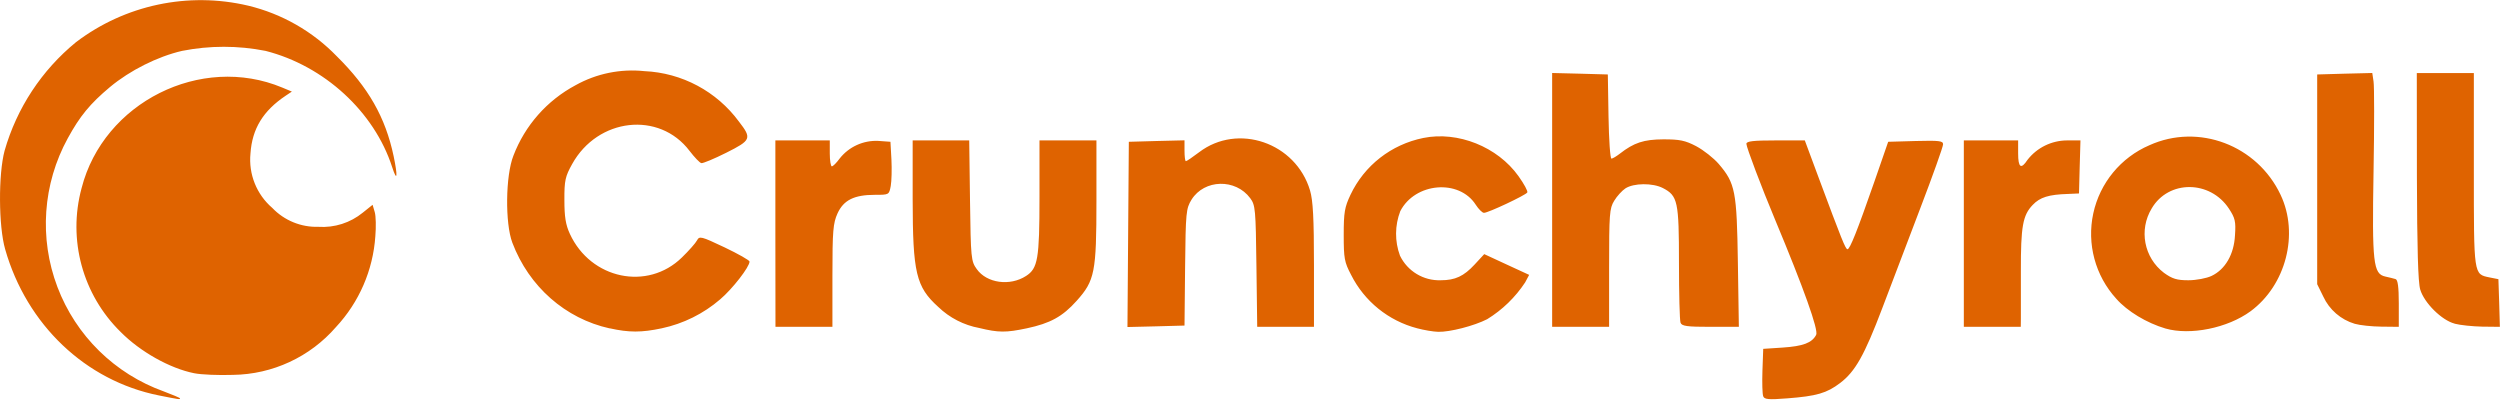
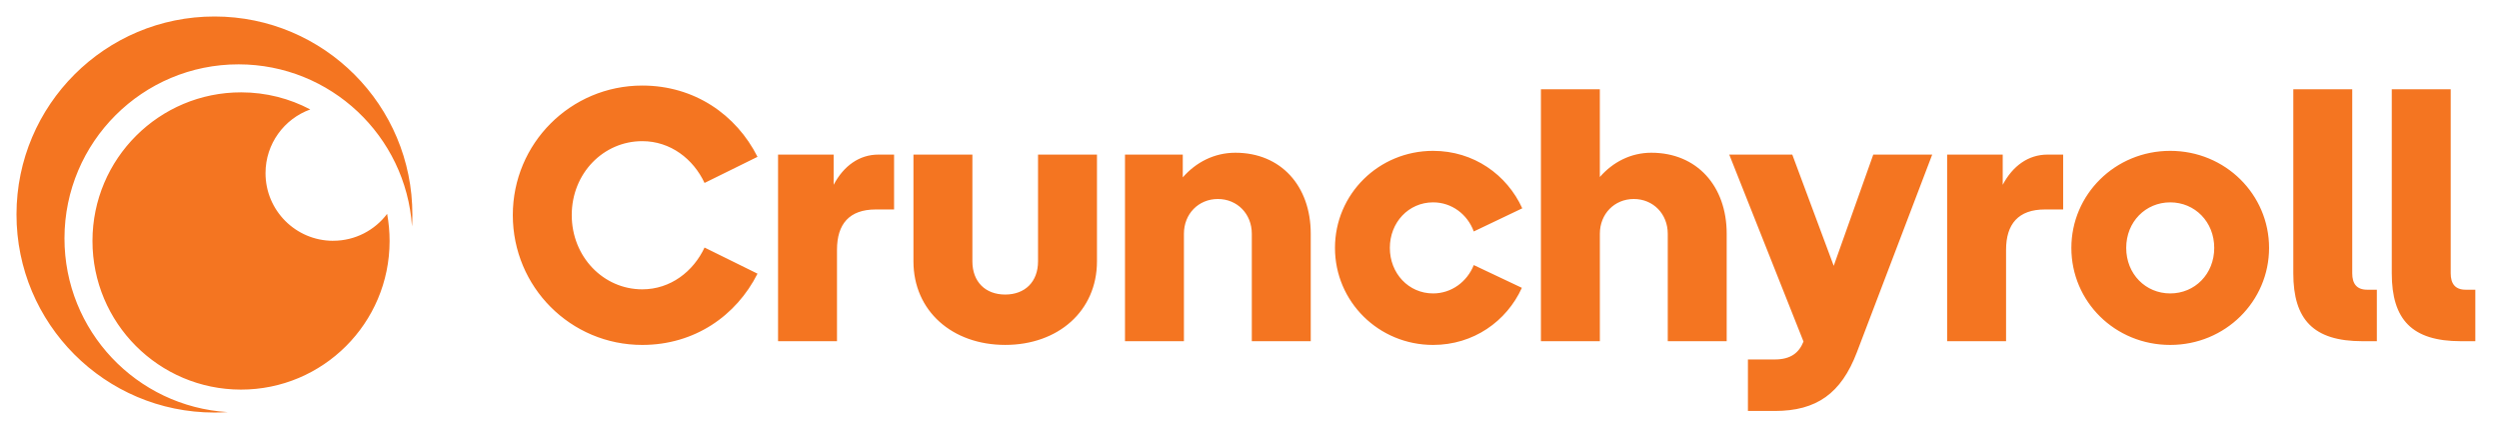
- <svg xmlns="http://www.w3.org/2000/svg" viewBox="0 0 965.59 154.18">
-   <path fill="#df6300" d="M-13.5 132.54c-7.49-1.5-13.51-7.22-15.71-14.94-.68-2.37-.7-7.66-.06-10.06a22.23 22.23 0 0 1 7.3-11.1 21.09 21.09 0 0 1 17.6-3.73 18.7 18.7 0 0 1 9.05 5.17c3.24 3.2 4.97 6.24 5.81 10.21.44 2.1.36 2.7-.15 1.12C8.51 103.55 3.4 98.86-2.6 97.33a22 22 0 0 0-8.53 0c-2.51.58-5.33 2-7.35 3.68-2.06 1.72-3.1 3-4.33 5.25A18.19 18.19 0 0 0-13 132.13c.91.34 1.66.66 1.66.71 0 .13-.05.12-2.16-.3zm163.95.09c-.09-.22-.12-1.4-.08-2.62l.08-2.23 1.98-.13c2.1-.14 3-.48 3.43-1.3.26-.48-1.27-4.76-4.21-11.8-1.38-3.3-2.92-7.37-2.92-7.72 0-.27.7-.35 2.98-.35h2.99l1.4 3.77c2.37 6.37 2.76 7.35 2.96 7.35.25 0 .99-1.86 2.74-6.88l1.42-4.1 2.81-.08c2.42-.06 2.8-.02 2.8.34 0 .24-1.05 3.19-2.34 6.56l-3.88 10.2c-1.82 4.8-2.76 6.46-4.3 7.63-1.37 1.04-2.4 1.34-5.41 1.57-1.9.15-2.33.11-2.45-.21zM-9.9 130.27c-2.49-.5-5.51-2.2-7.5-4.21a15.06 15.06 0 0 1-4-14.7c2.24-8.76 12.2-13.75 20.51-10.28l.98.41-.63.42c-2.3 1.54-3.43 3.37-3.6 5.9a6.5 6.5 0 0 0 2.23 5.57 6.25 6.25 0 0 0 4.71 1.93 6.5 6.5 0 0 0 4.54-1.45l1-.8.22.75c.12.4.14 1.52.06 2.46a15.1 15.1 0 0 1-4.02 9.28 14.18 14.18 0 0 1-10.53 4.89c-1.45.05-3.24-.02-3.97-.17zm42.47-4.58c-4.53-1-8.25-4.27-9.95-8.76-.75-1.98-.7-6.85.11-8.89a13.7 13.7 0 0 1 6.35-7.2 11.86 11.86 0 0 1 7.03-1.44 12.7 12.7 0 0 1 9.67 5.16c1.33 1.72 1.25 1.9-1.3 3.18-1.24.62-2.39 1.1-2.55 1.06-.17-.04-.7-.6-1.2-1.25-3.1-4.09-9.38-3.38-12 1.35-.7 1.26-.8 1.67-.79 3.67 0 1.72.13 2.53.56 3.46 2.13 4.63 7.94 5.85 11.45 2.41.7-.68 1.4-1.47 1.54-1.74.25-.47.41-.43 2.82.71 1.4.67 2.55 1.32 2.55 1.45 0 .55-1.75 2.8-3 3.86a13.44 13.44 0 0 1-5.97 2.96c-2.07.44-3.35.44-5.32 0zm37.77-.04a8.19 8.19 0 0 1-4.2-2.16c-2.27-2.05-2.6-3.49-2.61-10.99v-6.02H69.31l.08 6.15c.08 5.9.11 6.2.69 7 1.02 1.44 3.39 1.77 5.04.7 1.2-.77 1.37-1.74 1.37-8.02v-5.83h5.82v6.17c0 7.3-.17 8.16-2.02 10.22-1.45 1.62-2.7 2.3-5.09 2.81-2.13.45-2.89.45-4.86-.03zm44.75.03a10.53 10.53 0 0 1-6.76-5.47c-.68-1.29-.75-1.68-.75-4.07 0-2.3.09-2.83.69-4.1 1.42-3 4.16-5.14 7.44-5.81 3.53-.72 7.59.9 9.73 3.9.57.8.98 1.55.9 1.67-.17.28-4.03 2.1-4.43 2.08-.17 0-.55-.38-.84-.83-1.7-2.65-6.2-2.27-7.71.66a6.45 6.45 0 0 0-.03 4.55 4.46 4.46 0 0 0 4.17 2.51c1.47 0 2.35-.41 3.46-1.61l.98-1.06 2.29 1.06 2.3 1.06-.41.77a12.45 12.45 0 0 1-3.88 3.76c-1.33.68-3.81 1.32-5 1.29-.5-.01-1.48-.18-2.15-.36zm76.46.02c-1.9-.56-3.9-1.76-5.02-3.04a9.85 9.85 0 0 1 3.39-15.69c5.02-2.27 11.01 0 13.4 5.07 1.9 4 .55 9.23-3.07 11.9-2.35 1.72-6.16 2.49-8.7 1.76zm4.71-5.37c1.4-.66 2.3-2.2 2.4-4.15.1-1.42.01-1.77-.62-2.73-1.93-2.93-6.18-2.94-7.89-.02a5 5 0 0 0 1.25 6.58c.86.62 1.33.76 2.5.76.8 0 1.85-.2 2.36-.44zm-146.76-4.32v-9.53h5.56v1.33c0 .72.1 1.32.21 1.32.12 0 .48-.36.8-.8a4.74 4.74 0 0 1 3.96-1.8l1.23.09.1 1.8c.05 1 .02 2.22-.07 2.72-.17.9-.18.9-1.62.9-2.12 0-3.2.54-3.82 1.9-.45 1-.52 1.76-.52 6.37v5.22h-5.82zm36.05.07.07-9.46 2.84-.08 2.85-.07v1.06c0 .59.06 1.07.14 1.07.09 0 .69-.41 1.35-.91 3.96-3.02 9.89-.98 11.34 3.91.3 1.02.4 2.82.4 7.63v6.3h-5.8l-.08-6.2c-.07-5.8-.11-6.24-.63-6.94-1.5-2.03-4.69-1.95-6 .14-.56.92-.6 1.26-.66 6.92l-.06 5.95-2.92.08-2.91.07zm43.33-3.52V99.59l2.84.07 2.85.08.07 4.3c.04 2.36.17 4.3.3 4.3.12 0 .5-.23.85-.5 1.45-1.13 2.45-1.46 4.46-1.47 1.66 0 2.22.11 3.35.7.75.4 1.78 1.21 2.3 1.81 1.7 1.99 1.85 2.78 1.96 10.1l.1 6.55h-2.9c-2.4 0-2.93-.07-3.06-.42-.09-.23-.16-2.97-.16-6.1 0-6.3-.12-6.87-1.64-7.66-1.05-.54-2.98-.52-3.83.03-.35.23-.87.8-1.15 1.27-.48.77-.52 1.36-.52 6.86v6.02h-5.82zm42.07 3.45v-9.53h5.55v1.33c0 1.46.3 1.66.96.65a5.15 5.15 0 0 1 4.04-1.98h1.37l-.08 2.72-.07 2.7-1.13.05c-1.97.06-2.86.34-3.6 1.12-1.02 1.06-1.22 2.2-1.21 6.77v4.83l-.01.86h-5.82zm39.95 9.21a5.17 5.17 0 0 1-3.22-2.79l-.62-1.26V99.74l2.81-.08 2.82-.07.13.87c.08.47.08 4.61 0 9.2-.16 9.36-.03 10.46 1.2 10.73.4.09.86.2 1.05.26.23.07.33.81.33 2.5v2.38l-1.79-.02c-.98-.01-2.2-.14-2.71-.29zm10.2-.02c-1.31-.34-3.1-2.11-3.51-3.48-.22-.72-.32-4.2-.34-11.58l-.01-10.54h5.83v9.88c0 10.83-.03 10.66 1.6 11l.91.18.08 2.44.07 2.43-1.8-.02c-.98-.02-2.25-.15-2.82-.3z" transform="matrix(3.77953 0 0 3.77953 112.39 -348.21)" />
+ <svg xmlns="http://www.w3.org/2000/svg" viewBox="0 0 303 52">
+   <path fill="#f47521" d="M62.177 26.065C62.177 17.38 69.188 10.37 77.872 10.37C84.204 10.37 89.269 13.897 91.847 19.008L85.425 22.174C84.069 19.279 81.309 17.109 77.872 17.109C73.168 17.109 69.323 21 69.323 26.065C69.323 31.13 73.168 35.067 77.872 35.067C81.309 35.067 84.069 32.896 85.425 30.002L91.847 33.168C89.269 38.279 84.204 41.806 77.872 41.806C69.188 41.806 62.177 34.795 62.177 26.065Z M94.338 18.737H101.077V22.399C102.298 20.093 104.197 18.737 106.506 18.737H108.405V25.387H106.188C102.976 25.387 101.484 27.15 101.484 30.273V41.353H94.338V18.737Z M110.754 31.672V18.737H117.9V31.672C117.9 34.16 119.484 35.699 121.88 35.699C124.275 35.699 125.86 34.16 125.86 31.672V18.737H133.006V31.672C133.006 37.687 128.301 41.803 121.88 41.803C115.458 41.803 110.754 37.687 110.754 31.672Z M136.4 18.737H143.41V21.496C144.995 19.686 147.208 18.512 149.789 18.512C155.307 18.512 158.926 22.538 158.926 28.328V41.353H151.78V28.328C151.78 25.929 150.017 24.119 147.665 24.119C145.312 24.119 143.549 25.929 143.549 28.328V41.353H136.403V18.737H136.4Z M178.691 32.126L184.526 34.885C182.671 38.954 178.647 41.806 173.761 41.806C167.158 41.806 161.864 36.559 161.864 30.045C161.864 23.531 167.158 18.284 173.761 18.284C178.691 18.284 182.717 21.178 184.573 25.248L178.694 28.053C177.926 25.972 176.024 24.526 173.764 24.526C170.78 24.526 168.517 26.968 168.517 30.045C168.517 33.121 170.78 35.563 173.764 35.563C175.981 35.563 177.88 34.16 178.694 32.126H178.691Z M186.832 10.823H193.978V21.453C195.563 19.643 197.733 18.512 200.221 18.512C205.739 18.512 209.359 22.538 209.359 28.328V41.353H202.213V28.328C202.213 25.929 200.449 24.119 198.097 24.119C195.745 24.119 193.981 25.929 193.981 28.328V41.353H186.835V10.823H186.832Z M222.337 32.215L227.131 18.737H234.277L225.14 42.709C223.241 47.685 220.254 49.809 215.188 49.809H211.933V43.566H215.188C217.134 43.566 218.129 42.752 218.672 41.396L209.67 18.737H217.312L222.334 32.215H222.337Z M236.087 18.737H242.826V22.399C244.047 20.093 245.946 18.737 248.255 18.737H250.154V25.387H247.938C244.725 25.387 243.233 27.15 243.233 30.273V41.353H236.087V18.737Z M251.15 30.045C251.15 23.577 256.443 18.284 263.136 18.284C269.829 18.284 275.122 23.577 275.122 30.045C275.122 36.513 269.829 41.806 263.136 41.806C256.443 41.806 251.15 36.559 251.15 30.045ZM257.8 30.045C257.8 33.211 260.152 35.563 263.136 35.563C266.12 35.563 268.472 33.211 268.472 30.045C268.472 26.879 266.12 24.526 263.136 24.526C260.152 24.526 257.8 26.879 257.8 30.045Z M286.427 41.353C280.502 41.353 278.06 38.729 278.06 33.121V10.823H285.206V33.121C285.206 34.388 285.749 35.113 287.016 35.113H288.19V41.356H286.427V41.353Z M298.367 41.353C292.442 41.353 290 38.729 290 33.121V10.823H297.146V33.121C297.146 34.388 297.689 35.113 298.956 35.113H300.13V41.356H298.367V41.353Z M7.817 28.873C7.83 17.223 17.285 7.787 28.935 7.799C40.089 7.811 49.211 16.477 49.957 27.437C49.985 26.968 50 26.496 50 26.025C50.012 12.768 39.281 2.012 26.025 2C12.768 1.988 2.012 12.722 2 25.975C1.988 39.232 12.722 49.988 25.975 50C26.524 50 27.067 49.981 27.606 49.948C16.554 49.272 7.805 40.092 7.817 28.873Z M40.385 29.185C35.856 29.181 32.187 25.504 32.194 20.975C32.197 17.424 34.459 14.402 37.619 13.265C35.119 11.945 32.27 11.196 29.243 11.193C19.295 11.184 11.221 19.239 11.212 29.188C11.202 39.136 19.258 47.21 29.206 47.219C39.154 47.228 47.228 39.173 47.238 29.222C47.238 28.093 47.136 26.993 46.939 25.92C45.441 27.902 43.064 29.185 40.385 29.181V29.185Z" />
</svg>
